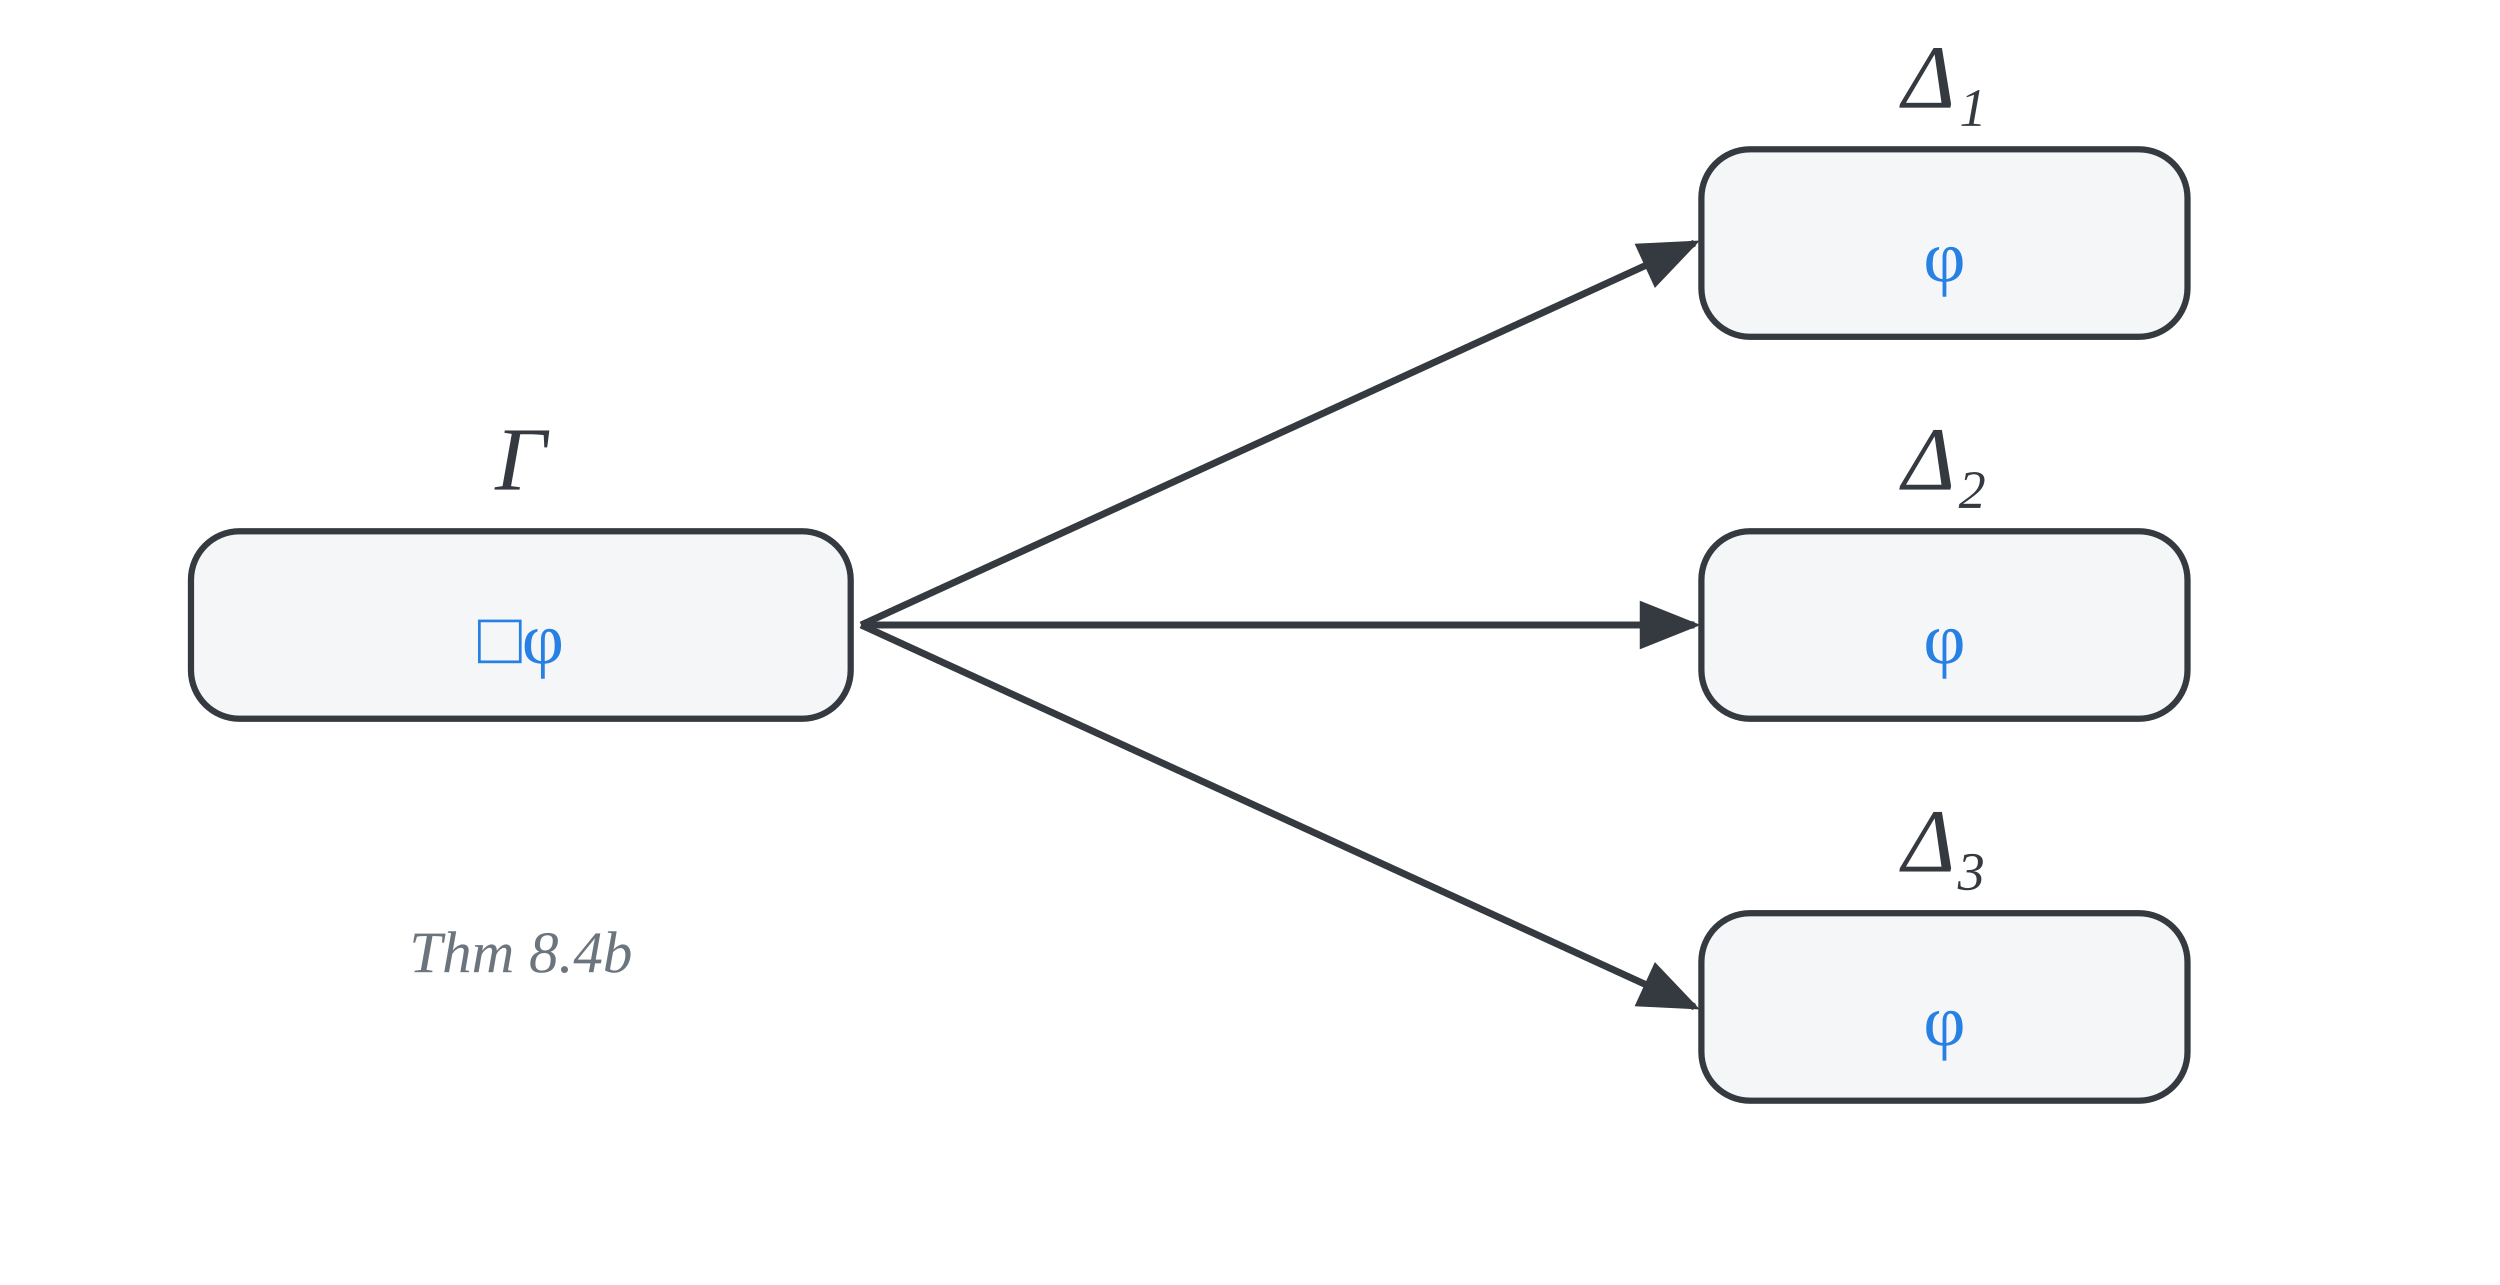
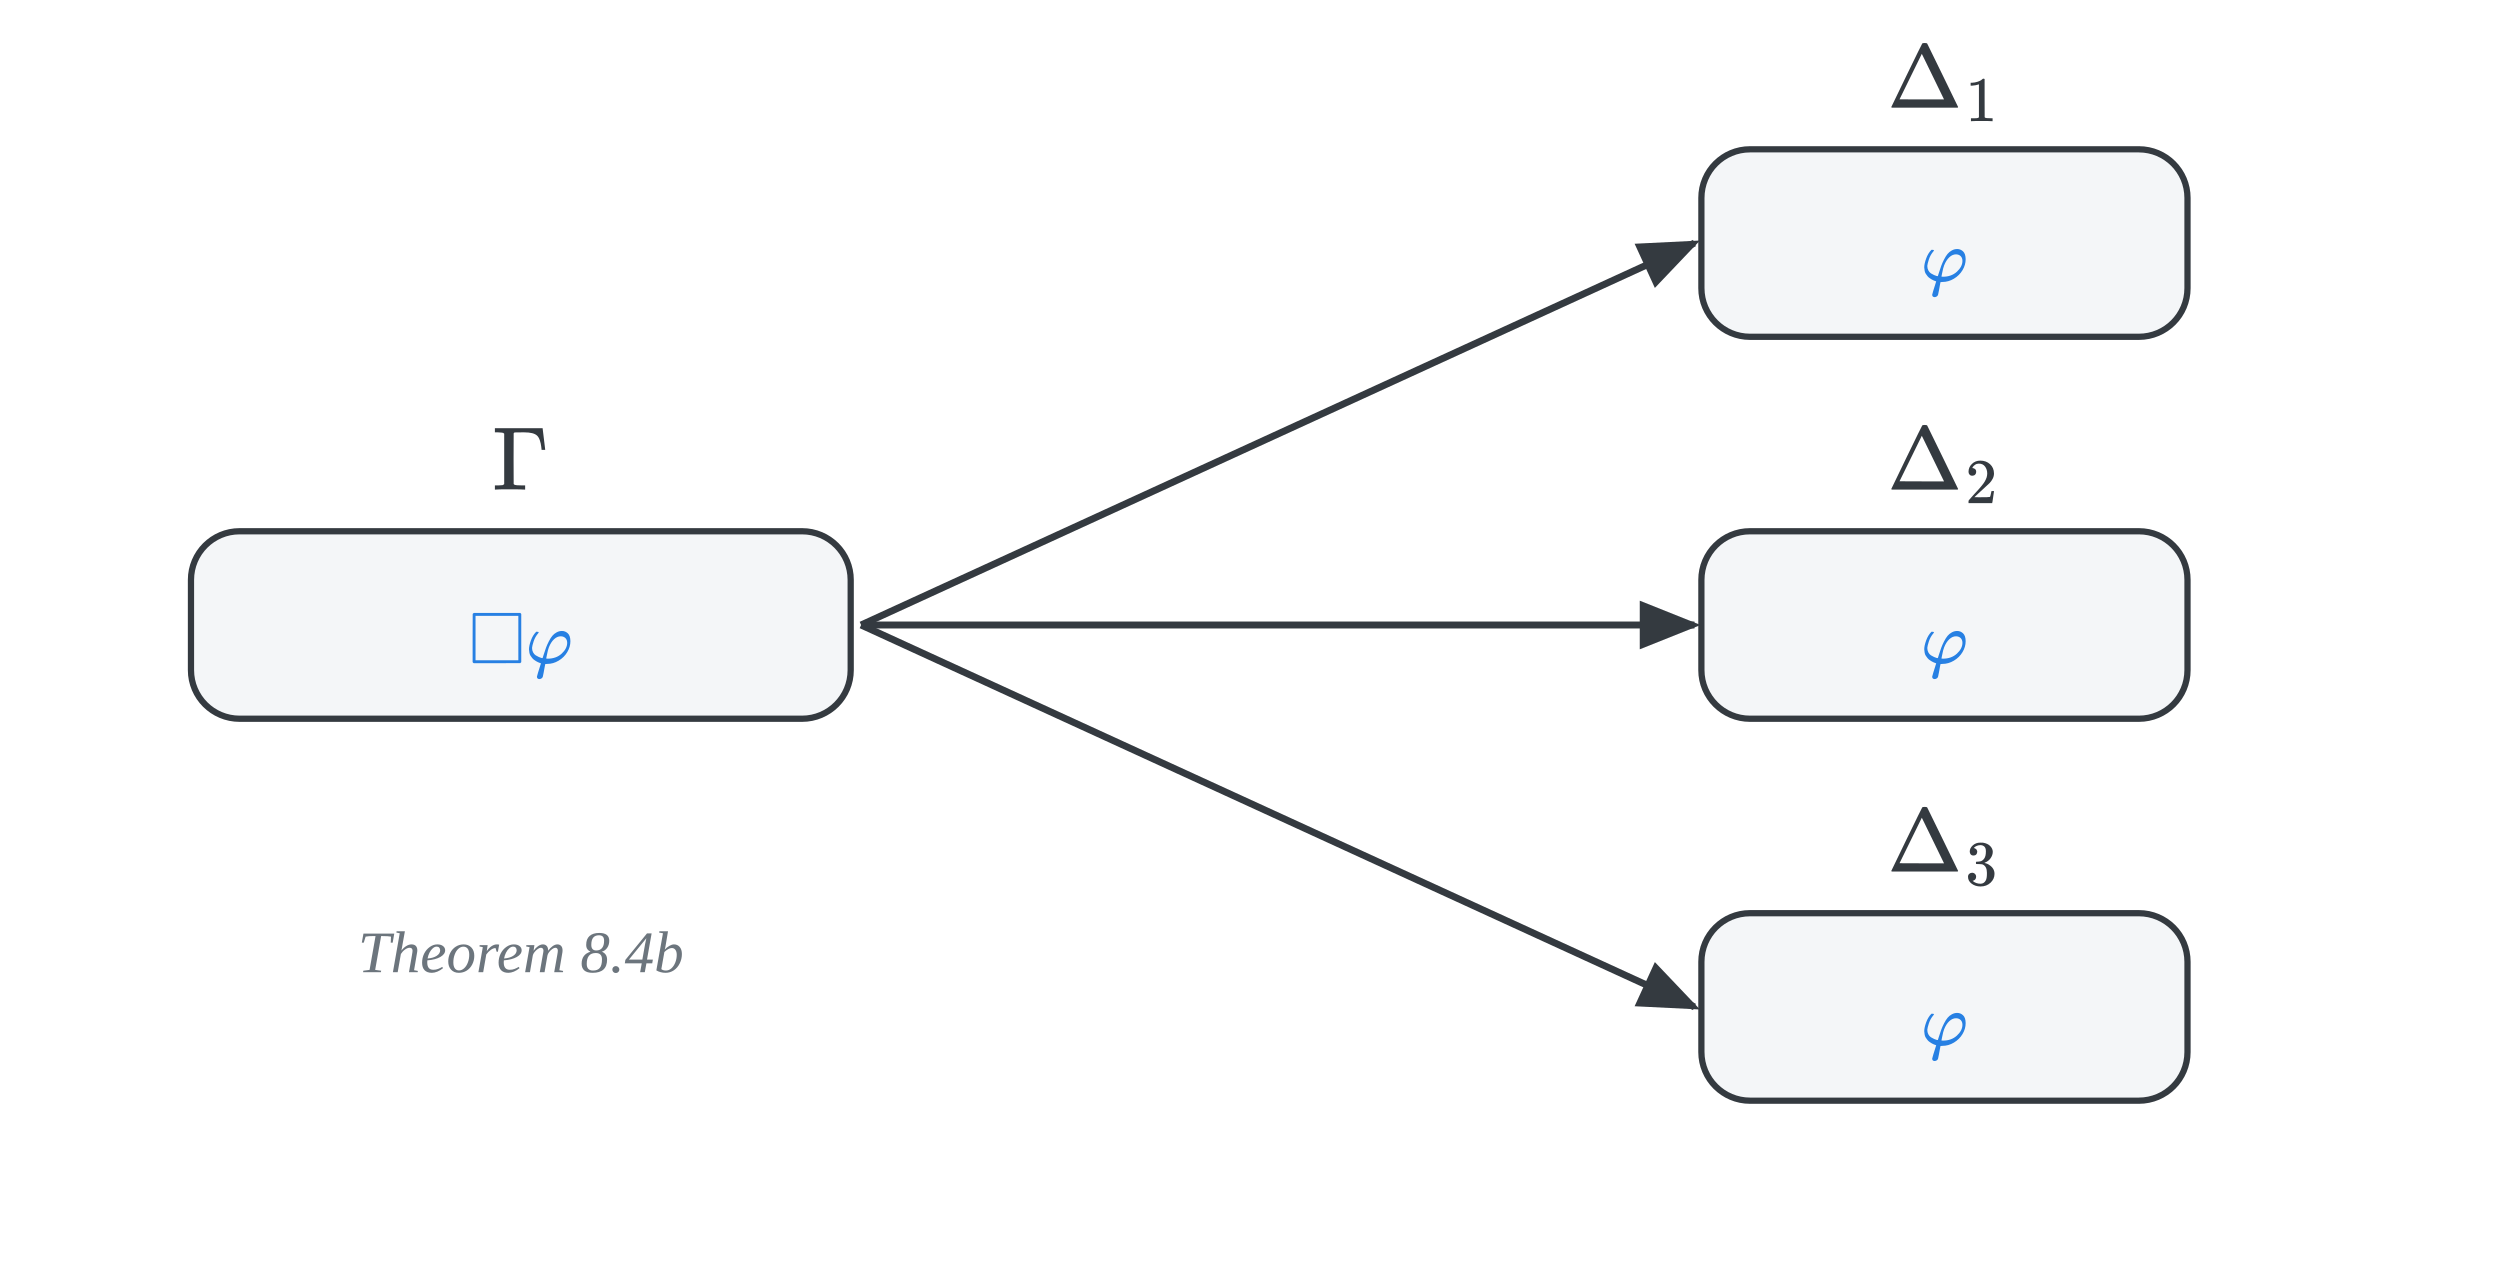
<svg xmlns="http://www.w3.org/2000/svg" aria-label="Truth lemma box step: box phi in Gamma iff phi is in every accessible Delta." role="img" width="720" height="370" viewBox="0 0 720 370">
  <defs>
    <marker id="a" markerHeight="7" markerWidth="9" orient="auto-start-reverse" refX="9" refY="4" viewBox="0 0 10 8">
      <path d="M 0 0 L 10 4 L 0 8 z" fill="#343a40" />
    </marker>
    <marker id="b" markerHeight="7" markerWidth="9" orient="auto-start-reverse" refX="9" refY="4" viewBox="0 0 10 8">
      <path d="M 0 0 L 10 4 L 0 8 z" fill="#2780e3" />
    </marker>
  </defs>
  <g font-family="Georgia, 'Times New Roman', 'DejaVu Serif', serif">
    <rect x="55.0" y="153.0" width="190" height="54" rx="14" fill="#f4f6f8" stroke="#343a40" stroke-width="1.8" />
-     <text x="150" y="141.0" font-size="26" fill="#343a40" font-style="italic" text-anchor="middle">Γ</text>
-     <text x="150" y="191.0" font-size="21" fill="#2780e3" text-anchor="middle">□φ</text>
+     <g transform="translate(141.88,141.00) scale(0.026)">
+       <g stroke="#343a40" fill="#343a40" stroke-width="0" transform="scale(1,-1)">
+         <g data-mml-node="math">
+           <g data-mml-node="mi">
+             <path data-c="393" d="M128 619Q121 626 117 628T101 631T58 634H25V680H554V676Q556 670 568 560T582 444V440H542V444Q542 445 538 478T523 545T492 598Q454 634 349 634H334Q264 634 249 633T233 621Q232 618 232 339L233 61Q240 54 245 52T270 48T333 46H360V0H348Q324 3 182 3Q51 3 36 0H25V46H58Q100 47 109 49T128 61V619Z" />
+           </g>
+         </g>
+       </g>
+     </g>
+     <g transform="translate(134.96,191.00) scale(0.021)">
+       <g stroke="#2780e3" fill="#2780e3" stroke-width="0" transform="scale(1,-1)">
+         <g data-mml-node="math">
+           <g data-mml-node="mi">
+             <path data-c="25FB" d="M71 0Q59 4 55 16V346L56 676Q64 686 70 689H709Q719 681 722 674V15Q719 10 709 1L390 0H71ZM682 40V649H95V40H682Z" />
+           </g>
+           <g data-mml-node="mi" transform="translate(778,0)">
+             <path data-c="1D711" d="M92 210Q92 176 106 149T142 108T185 85T220 72L235 70L237 71L250 112Q268 170 283 211T322 299T370 375T429 423T502 442Q547 442 582 410T618 302Q618 224 575 152T457 35T299 -10Q273 -10 273 -12L266 -48Q260 -83 252 -125T241 -179Q236 -203 215 -212Q204 -218 190 -218Q159 -215 159 -185Q159 -175 214 -2L209 0Q204 2 195 5T173 14T147 28T120 46T94 71T71 103T56 142T50 190Q50 238 76 311T149 431H162Q183 431 183 423Q183 417 175 409Q134 361 114 300T92 210ZM574 278Q574 320 550 344T486 369Q437 369 394 329T323 218Q309 184 295 109L286 64Q304 62 306 62Q423 62 498 131T574 278Z" />
+           </g>
+         </g>
+       </g>
+     </g>
    <rect x="490.0" y="43.0" width="140" height="54" rx="14" fill="#f4f6f8" stroke="#343a40" stroke-width="1.8" />
-     <text x="560" y="31.0" font-size="26" fill="#343a40" font-style="italic" text-anchor="middle">Δ₁</text>
-     <text x="560" y="81.0" font-size="21" fill="#2780e3" text-anchor="middle">φ</text>
+     <g transform="translate(543.50,31.00) scale(0.026)">
+       <g stroke="#343a40" fill="#343a40" stroke-width="0" transform="scale(1,-1)">
+         <g data-mml-node="math">
+           <g data-mml-node="msub">
+             <g data-mml-node="mi">
+               <path data-c="394" d="M51 0Q46 4 46 7Q46 9 215 357T388 709Q391 716 416 716Q439 716 444 709Q447 705 616 357T786 7Q786 4 781 0H51ZM507 344L384 596L137 92L383 91H630Q630 93 507 344Z" />
+             </g>
+             <g data-mml-node="mn" transform="translate(866,-150) scale(0.707)">
+               <path data-c="31" d="M213 578L200 573Q186 568 160 563T102 556H83V602H102Q149 604 189 617T245 641T273 663Q275 666 285 666Q294 666 302 660V361L303 61Q310 54 315 52T339 48T401 46H427V0H416Q395 3 257 3Q121 3 100 0H88V46H114Q136 46 152 46T177 47T193 50T201 52T207 57T213 61V578Z" />
+             </g>
+           </g>
+         </g>
+       </g>
+     </g>
+     <g transform="translate(553.13,81.00) scale(0.021)">
+       <g stroke="#2780e3" fill="#2780e3" stroke-width="0" transform="scale(1,-1)">
+         <g data-mml-node="math">
+           <g data-mml-node="mi">
+             <path data-c="1D711" d="M92 210Q92 176 106 149T142 108T185 85T220 72L235 70L237 71L250 112Q268 170 283 211T322 299T370 375T429 423T502 442Q547 442 582 410T618 302Q618 224 575 152T457 35T299 -10Q273 -10 273 -12L266 -48Q260 -83 252 -125T241 -179Q236 -203 215 -212Q204 -218 190 -218Q159 -215 159 -185Q159 -175 214 -2L209 0Q204 2 195 5T173 14T147 28T120 46T94 71T71 103T56 142T50 190Q50 238 76 311T149 431H162Q183 431 183 423Q183 417 175 409Q134 361 114 300T92 210ZM574 278Q574 320 550 344T486 369Q437 369 394 329T323 218Q309 184 295 109L286 64Q304 62 306 62Q423 62 498 131T574 278Z" />
+           </g>
+         </g>
+       </g>
+     </g>
    <line x1="248" y1="180" x2="488" y2="70" stroke="#343a40" stroke-width="2" marker-end="url(#a)" />
    <rect x="490.0" y="153.0" width="140" height="54" rx="14" fill="#f4f6f8" stroke="#343a40" stroke-width="1.8" />
-     <text x="560" y="141.0" font-size="26" fill="#343a40" font-style="italic" text-anchor="middle">Δ₂</text>
-     <text x="560" y="191.0" font-size="21" fill="#2780e3" text-anchor="middle">φ</text>
+     <g transform="translate(543.50,141.00) scale(0.026)">
+       <g stroke="#343a40" fill="#343a40" stroke-width="0" transform="scale(1,-1)">
+         <g data-mml-node="math">
+           <g data-mml-node="msub">
+             <g data-mml-node="mi">
+               <path data-c="394" d="M51 0Q46 4 46 7Q46 9 215 357T388 709Q391 716 416 716Q439 716 444 709Q447 705 616 357T786 7Q786 4 781 0H51ZM507 344L384 596L137 92L383 91H630Q630 93 507 344Z" />
+             </g>
+             <g data-mml-node="mn" transform="translate(866,-150) scale(0.707)">
+               <path data-c="32" d="M109 429Q82 429 66 447T50 491Q50 562 103 614T235 666Q326 666 387 610T449 465Q449 422 429 383T381 315T301 241Q265 210 201 149L142 93L218 92Q375 92 385 97Q392 99 409 186V189H449V186Q448 183 436 95T421 3V0H50V19V31Q50 38 56 46T86 81Q115 113 136 137Q145 147 170 174T204 211T233 244T261 278T284 308T305 340T320 369T333 401T340 431T343 464Q343 527 309 573T212 619Q179 619 154 602T119 569T109 550Q109 549 114 549Q132 549 151 535T170 489Q170 464 154 447T109 429Z" />
+             </g>
+           </g>
+         </g>
+       </g>
+     </g>
+     <g transform="translate(553.13,191.00) scale(0.021)">
+       <g stroke="#2780e3" fill="#2780e3" stroke-width="0" transform="scale(1,-1)">
+         <g data-mml-node="math">
+           <g data-mml-node="mi">
+             <path data-c="1D711" d="M92 210Q92 176 106 149T142 108T185 85T220 72L235 70L237 71L250 112Q268 170 283 211T322 299T370 375T429 423T502 442Q547 442 582 410T618 302Q618 224 575 152T457 35T299 -10Q273 -10 273 -12L266 -48Q260 -83 252 -125T241 -179Q236 -203 215 -212Q204 -218 190 -218Q159 -215 159 -185Q159 -175 214 -2L209 0Q204 2 195 5T173 14T147 28T120 46T94 71T71 103T56 142T50 190Q50 238 76 311T149 431H162Q183 431 183 423Q183 417 175 409Q134 361 114 300T92 210ZM574 278Q574 320 550 344T486 369Q437 369 394 329T323 218Q309 184 295 109L286 64Q304 62 306 62Q423 62 498 131T574 278Z" />
+           </g>
+         </g>
+       </g>
+     </g>
    <line x1="248" y1="180" x2="488" y2="180" stroke="#343a40" stroke-width="2" marker-end="url(#a)" />
    <rect x="490.0" y="263.0" width="140" height="54" rx="14" fill="#f4f6f8" stroke="#343a40" stroke-width="1.8" />
-     <text x="560" y="251.0" font-size="26" fill="#343a40" font-style="italic" text-anchor="middle">Δ₃</text>
-     <text x="560" y="301.0" font-size="21" fill="#2780e3" text-anchor="middle">φ</text>
+     <g transform="translate(543.50,251.00) scale(0.026)">
+       <g stroke="#343a40" fill="#343a40" stroke-width="0" transform="scale(1,-1)">
+         <g data-mml-node="math">
+           <g data-mml-node="msub">
+             <g data-mml-node="mi">
+               <path data-c="394" d="M51 0Q46 4 46 7Q46 9 215 357T388 709Q391 716 416 716Q439 716 444 709Q447 705 616 357T786 7Q786 4 781 0H51ZM507 344L384 596L137 92L383 91H630Q630 93 507 344Z" />
+             </g>
+             <g data-mml-node="mn" transform="translate(866,-150) scale(0.707)">
+               <path data-c="33" d="M127 463Q100 463 85 480T69 524Q69 579 117 622T233 665Q268 665 277 664Q351 652 390 611T430 522Q430 470 396 421T302 350L299 348Q299 347 308 345T337 336T375 315Q457 262 457 175Q457 96 395 37T238 -22Q158 -22 100 21T42 130Q42 158 60 175T105 193Q133 193 151 175T169 130Q169 119 166 110T159 94T148 82T136 74T126 70T118 67L114 66Q165 21 238 21Q293 21 321 74Q338 107 338 175V195Q338 290 274 322Q259 328 213 329L171 330L168 332Q166 335 166 348Q166 366 174 366Q202 366 232 371Q266 376 294 413T322 525V533Q322 590 287 612Q265 626 240 626Q208 626 181 615T143 592T132 580H135Q138 579 143 578T153 573T165 566T175 555T183 540T186 520Q186 498 172 481T127 463Z" />
+             </g>
+           </g>
+         </g>
+       </g>
+     </g>
+     <g transform="translate(553.13,301.00) scale(0.021)">
+       <g stroke="#2780e3" fill="#2780e3" stroke-width="0" transform="scale(1,-1)">
+         <g data-mml-node="math">
+           <g data-mml-node="mi">
+             <path data-c="1D711" d="M92 210Q92 176 106 149T142 108T185 85T220 72L235 70L237 71L250 112Q268 170 283 211T322 299T370 375T429 423T502 442Q547 442 582 410T618 302Q618 224 575 152T457 35T299 -10Q273 -10 273 -12L266 -48Q260 -83 252 -125T241 -179Q236 -203 215 -212Q204 -218 190 -218Q159 -215 159 -185Q159 -175 214 -2L209 0Q204 2 195 5T173 14T147 28T120 46T94 71T71 103T56 142T50 190Q50 238 76 311T149 431H162Q183 431 183 423Q183 417 175 409Q134 361 114 300T92 210ZM574 278Q574 320 550 344T486 369Q437 369 394 329T323 218Q309 184 295 109L286 64Q304 62 306 62Q423 62 498 131T574 278Z" />
+           </g>
+         </g>
+       </g>
+     </g>
    <line x1="248" y1="180" x2="488" y2="290" stroke="#343a40" stroke-width="2" marker-end="url(#a)" />
-     <text x="150" y="280" font-size="17" fill="#6c757d" font-style="italic" text-anchor="middle">Thm 8.4b</text>
+     <text x="150" y="280" font-size="17" fill="#6c757d" font-style="italic" text-anchor="middle">Theorem 8.4b</text>
  </g>
</svg>
